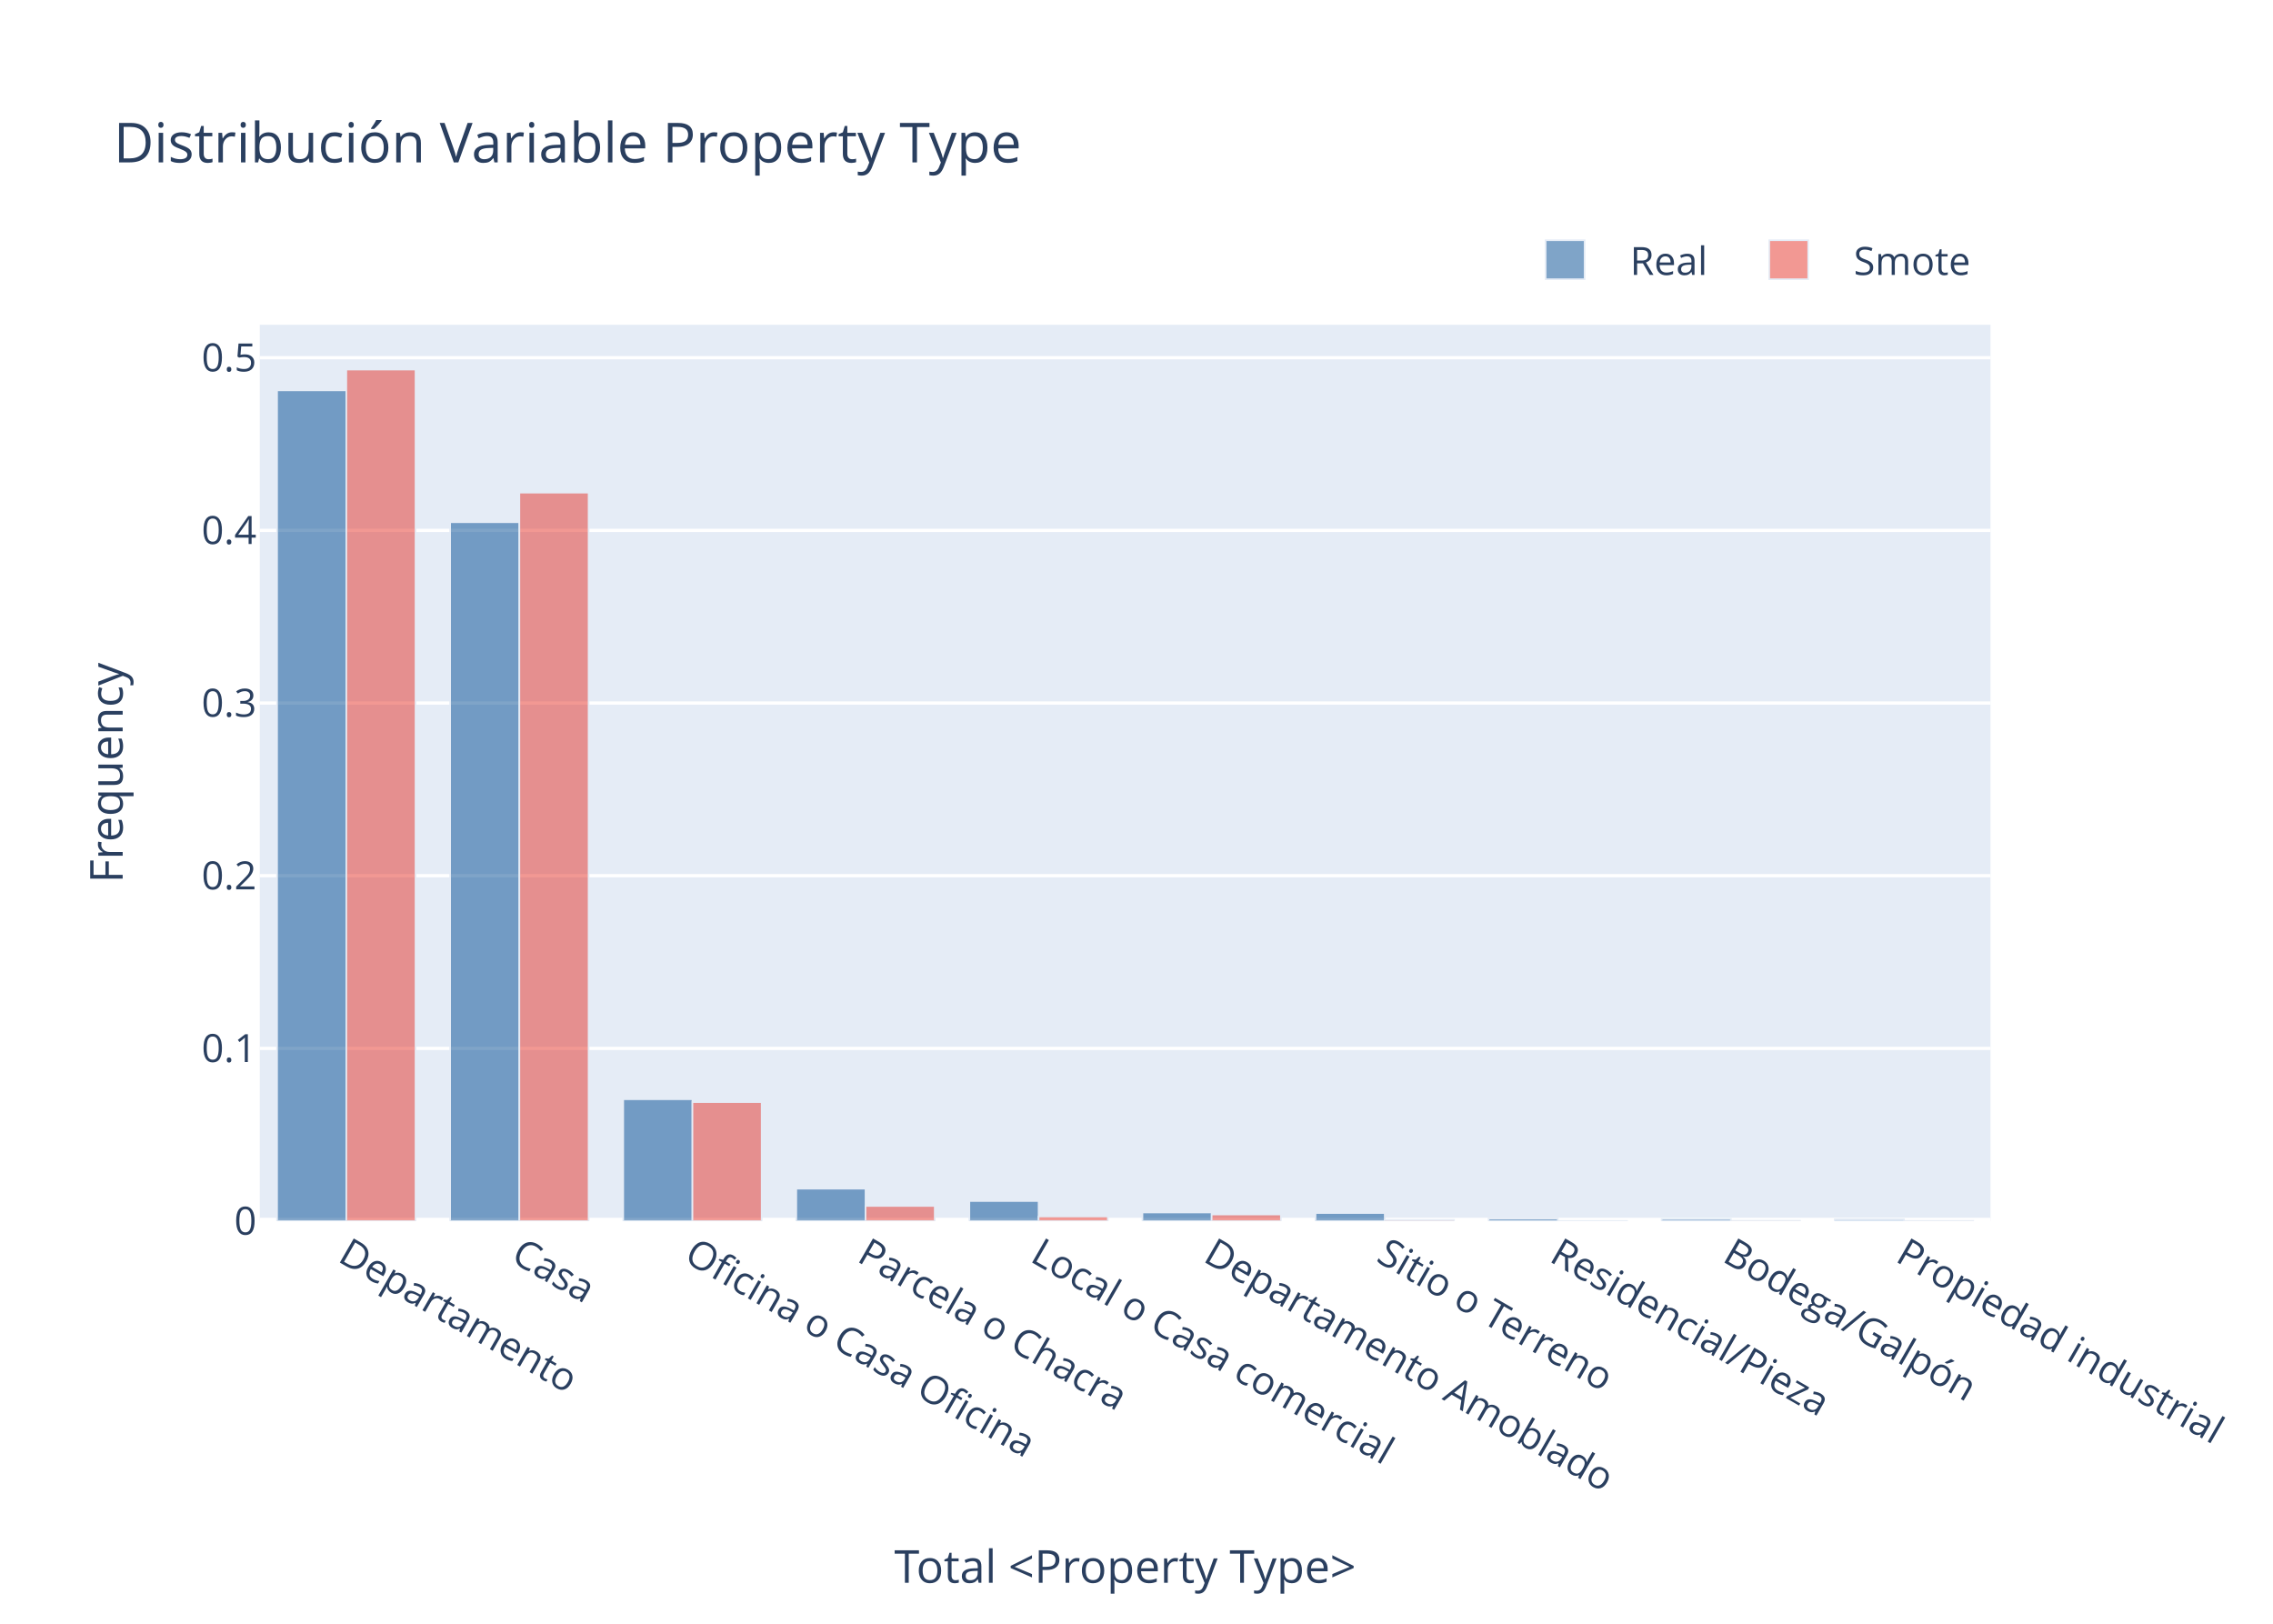
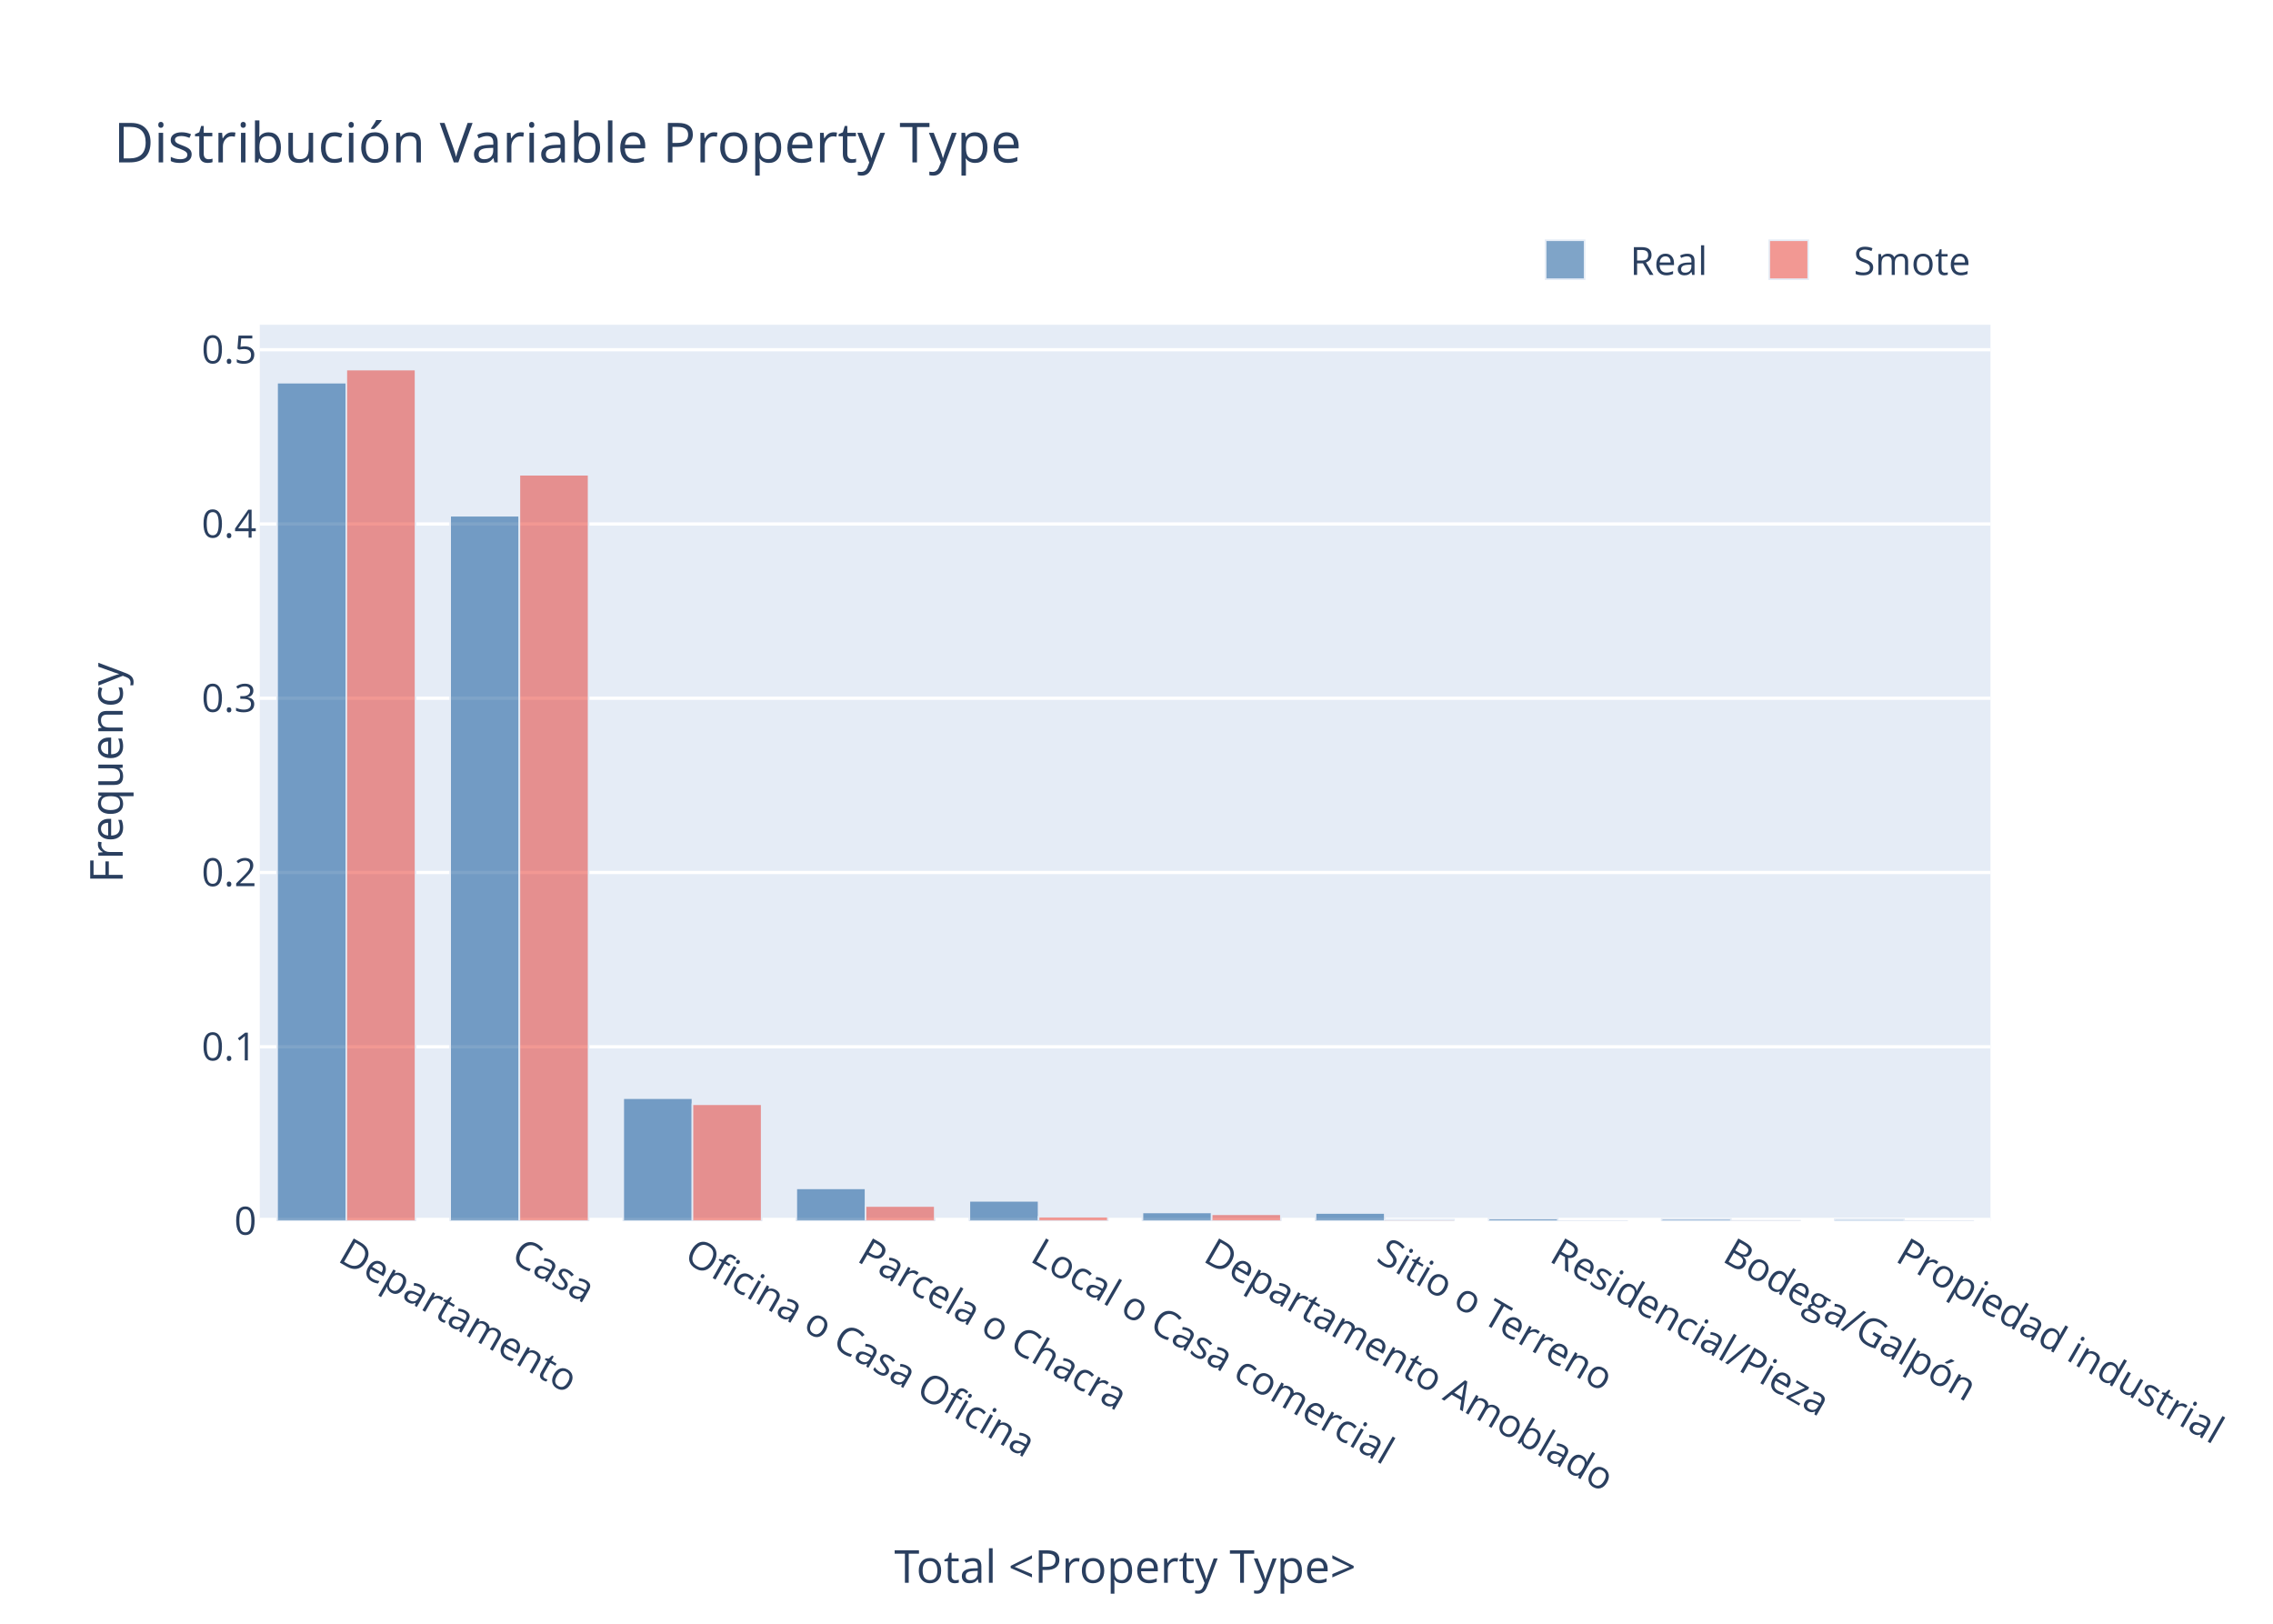
<svg xmlns="http://www.w3.org/2000/svg" class="main-svg" width="700" height="500" style="" viewBox="0 0 700 500">
  <rect x="0" y="0" width="700" height="500" style="fill: rgb(255, 255, 255); fill-opacity: 1;" />
-   <defs id="defs-465d5a">
+   <defs id="defs-2bd6b4">
    <g class="clips">
-       <clipPath id="clip465d5axyplot" class="plotclip">
+       <clipPath id="clip2bd6b4xyplot" class="plotclip">
        <rect width="533" height="276" />
      </clipPath>
-       <clipPath class="axesclip" id="clip465d5ax">
+       <clipPath class="axesclip" id="clip2bd6b4x">
        <rect x="80" y="0" width="533" height="500" />
      </clipPath>
-       <clipPath class="axesclip" id="clip465d5ay">
+       <clipPath class="axesclip" id="clip2bd6b4y">
        <rect x="0" y="100" width="700" height="276" />
      </clipPath>
-       <clipPath class="axesclip" id="clip465d5axy">
+       <clipPath class="axesclip" id="clip2bd6b4xy">
        <rect x="80" y="100" width="533" height="276" />
      </clipPath>
    </g>
    <g class="gradients" />
    <g class="patterns" />
  </defs>
  <g class="bglayer">
    <rect class="bg" x="80" y="100" width="533" height="276" style="fill: rgb(229, 236, 246); fill-opacity: 1; stroke-width: 0;" />
  </g>
  <g class="layer-below">
    <g class="imagelayer" />
    <g class="shapelayer" />
  </g>
  <g class="cartesianlayer">
    <g class="subplot xy">
      <g class="layer-subplot">
        <g class="shapelayer" />
        <g class="imagelayer" />
      </g>
      <g class="minor-gridlayer">
        <g class="x" />
        <g class="y" />
      </g>
      <g class="gridlayer">
        <g class="x" />
        <g class="y">
-           <path class="ygrid crisp" transform="translate(0,322.83)" d="M80,0h533" style="stroke: rgb(255, 255, 255); stroke-opacity: 1; stroke-width: 1px;" />
-           <path class="ygrid crisp" transform="translate(0,269.66)" d="M80,0h533" style="stroke: rgb(255, 255, 255); stroke-opacity: 1; stroke-width: 1px;" />
-           <path class="ygrid crisp" transform="translate(0,216.49)" d="M80,0h533" style="stroke: rgb(255, 255, 255); stroke-opacity: 1; stroke-width: 1px;" />
-           <path class="ygrid crisp" transform="translate(0,163.32)" d="M80,0h533" style="stroke: rgb(255, 255, 255); stroke-opacity: 1; stroke-width: 1px;" />
-           <path class="ygrid crisp" transform="translate(0,110.15)" d="M80,0h533" style="stroke: rgb(255, 255, 255); stroke-opacity: 1; stroke-width: 1px;" />
+           <path class="ygrid crisp" transform="translate(0,322.34)" d="M80,0h533" style="stroke: rgb(255, 255, 255); stroke-opacity: 1; stroke-width: 1px;" />
+           <path class="ygrid crisp" transform="translate(0,268.67)" d="M80,0h533" style="stroke: rgb(255, 255, 255); stroke-opacity: 1; stroke-width: 1px;" />
+           <path class="ygrid crisp" transform="translate(0,215.01)" d="M80,0h533" style="stroke: rgb(255, 255, 255); stroke-opacity: 1; stroke-width: 1px;" />
+           <path class="ygrid crisp" transform="translate(0,161.35)" d="M80,0h533" style="stroke: rgb(255, 255, 255); stroke-opacity: 1; stroke-width: 1px;" />
+           <path class="ygrid crisp" transform="translate(0,107.69)" d="M80,0h533" style="stroke: rgb(255, 255, 255); stroke-opacity: 1; stroke-width: 1px;" />
        </g>
      </g>
      <g class="zerolinelayer">
        <path class="yzl zl crisp" transform="translate(0,376)" d="M80,0h533" style="stroke: rgb(255, 255, 255); stroke-opacity: 1; stroke-width: 2px;" />
      </g>
      <path class="xlines-below" />
      <path class="ylines-below" />
      <g class="overlines-below" />
      <g class="xaxislayer-below" />
      <g class="yaxislayer-below" />
      <g class="overaxes-below" />
-       <g class="plot" transform="translate(80,100)" clip-path="url(#clip465d5axyplot)">
+       <g class="plot" transform="translate(80,100)" clip-path="url(#clip2bd6b4xyplot)">
        <g class="barlayer mlayer">
          <g class="trace bars" style="opacity: 1;">
            <g class="points">
              <g class="point">
-                 <path d="M5.33,276V20.2H26.65V276Z" style="vector-effect: none; opacity: 1; stroke-width: 0.5px; fill: rgb(0, 75, 147); fill-opacity: 0.5; stroke: rgb(229, 236, 246); stroke-opacity: 1;" />
-               </g>
-               <g class="point">
-                 <path d="M58.63,276V60.8H79.95V276Z" style="vector-effect: none; opacity: 1; stroke-width: 0.5px; fill: rgb(0, 75, 147); fill-opacity: 0.5; stroke: rgb(229, 236, 246); stroke-opacity: 1;" />
-               </g>
-               <g class="point">
-                 <path d="M111.93,276V238.49H133.25V276Z" style="vector-effect: none; opacity: 1; stroke-width: 0.5px; fill: rgb(0, 75, 147); fill-opacity: 0.5; stroke: rgb(229, 236, 246); stroke-opacity: 1;" />
-               </g>
-               <g class="point">
-                 <path d="M165.23,276V266.03H186.55V276Z" style="vector-effect: none; opacity: 1; stroke-width: 0.5px; fill: rgb(0, 75, 147); fill-opacity: 0.5; stroke: rgb(229, 236, 246); stroke-opacity: 1;" />
-               </g>
-               <g class="point">
-                 <path d="M218.53,276V269.84H239.85V276Z" style="vector-effect: none; opacity: 1; stroke-width: 0.5px; fill: rgb(0, 75, 147); fill-opacity: 0.5; stroke: rgb(229, 236, 246); stroke-opacity: 1;" />
-               </g>
-               <g class="point">
-                 <path d="M271.83,276V273.37H293.15V276Z" style="vector-effect: none; opacity: 1; stroke-width: 0.5px; fill: rgb(0, 75, 147); fill-opacity: 0.5; stroke: rgb(229, 236, 246); stroke-opacity: 1;" />
-               </g>
-               <g class="point">
-                 <path d="M325.13,276V273.54H346.45V276Z" style="vector-effect: none; opacity: 1; stroke-width: 0.5px; fill: rgb(0, 75, 147); fill-opacity: 0.5; stroke: rgb(229, 236, 246); stroke-opacity: 1;" />
-               </g>
-               <g class="point">
-                 <path d="M378.43,276V275.23H399.75V276Z" style="vector-effect: none; opacity: 1; stroke-width: 0.5px; fill: rgb(0, 75, 147); fill-opacity: 0.5; stroke: rgb(229, 236, 246); stroke-opacity: 1;" />
-               </g>
-               <g class="point">
-                 <path d="M431.73,276V275.35H453.05V276Z" style="vector-effect: none; opacity: 1; stroke-width: 0.5px; fill: rgb(0, 75, 147); fill-opacity: 0.5; stroke: rgb(229, 236, 246); stroke-opacity: 1;" />
-               </g>
-               <g class="point">
-                 <path d="M485.03,276V275.47H506.35V276Z" style="vector-effect: none; opacity: 1; stroke-width: 0.5px; fill: rgb(0, 75, 147); fill-opacity: 0.5; stroke: rgb(229, 236, 246); stroke-opacity: 1;" />
+                 <path d="M5.33,276V17.83H26.65V276Z" style="vector-effect: none; opacity: 1; stroke-width: 0.5px; fill: rgb(0, 75, 147); fill-opacity: 0.5; stroke: rgb(229, 236, 246); stroke-opacity: 1;" />
+               </g>
+               <g class="point">
+                 <path d="M58.63,276V58.8H79.95V276Z" style="vector-effect: none; opacity: 1; stroke-width: 0.5px; fill: rgb(0, 75, 147); fill-opacity: 0.5; stroke: rgb(229, 236, 246); stroke-opacity: 1;" />
+               </g>
+               <g class="point">
+                 <path d="M111.93,276V238.15H133.25V276Z" style="vector-effect: none; opacity: 1; stroke-width: 0.5px; fill: rgb(0, 75, 147); fill-opacity: 0.5; stroke: rgb(229, 236, 246); stroke-opacity: 1;" />
+               </g>
+               <g class="point">
+                 <path d="M165.23,276V265.93H186.55V276Z" style="vector-effect: none; opacity: 1; stroke-width: 0.5px; fill: rgb(0, 75, 147); fill-opacity: 0.5; stroke: rgb(229, 236, 246); stroke-opacity: 1;" />
+               </g>
+               <g class="point">
+                 <path d="M218.53,276V269.78H239.85V276Z" style="vector-effect: none; opacity: 1; stroke-width: 0.5px; fill: rgb(0, 75, 147); fill-opacity: 0.5; stroke: rgb(229, 236, 246); stroke-opacity: 1;" />
+               </g>
+               <g class="point">
+                 <path d="M271.83,276V273.34H293.15V276Z" style="vector-effect: none; opacity: 1; stroke-width: 0.5px; fill: rgb(0, 75, 147); fill-opacity: 0.5; stroke: rgb(229, 236, 246); stroke-opacity: 1;" />
+               </g>
+               <g class="point">
+                 <path d="M325.13,276V273.51H346.45V276Z" style="vector-effect: none; opacity: 1; stroke-width: 0.5px; fill: rgb(0, 75, 147); fill-opacity: 0.5; stroke: rgb(229, 236, 246); stroke-opacity: 1;" />
+               </g>
+               <g class="point">
+                 <path d="M378.43,276V275.22H399.75V276Z" style="vector-effect: none; opacity: 1; stroke-width: 0.5px; fill: rgb(0, 75, 147); fill-opacity: 0.5; stroke: rgb(229, 236, 246); stroke-opacity: 1;" />
+               </g>
+               <g class="point">
+                 <path d="M431.73,276V275.34H453.05V276Z" style="vector-effect: none; opacity: 1; stroke-width: 0.5px; fill: rgb(0, 75, 147); fill-opacity: 0.5; stroke: rgb(229, 236, 246); stroke-opacity: 1;" />
+               </g>
+               <g class="point">
+                 <path d="M485.03,276V275.46H506.35V276Z" style="vector-effect: none; opacity: 1; stroke-width: 0.5px; fill: rgb(0, 75, 147); fill-opacity: 0.5; stroke: rgb(229, 236, 246); stroke-opacity: 1;" />
              </g>
            </g>
          </g>
          <g class="trace bars" style="opacity: 1;">
            <g class="points">
              <g class="point">
-                 <path d="M453.05,276V275.92H474.37V276Z" style="vector-effect: none; opacity: 1; stroke-width: 0.5px; fill: rgb(230, 51, 41); fill-opacity: 0.5; stroke: rgb(229, 236, 246); stroke-opacity: 1;" />
-               </g>
-               <g class="point">
-                 <path d="M79.95,276V51.7H101.27V276Z" style="vector-effect: none; opacity: 1; stroke-width: 0.5px; fill: rgb(230, 51, 41); fill-opacity: 0.5; stroke: rgb(229, 236, 246); stroke-opacity: 1;" />
+                 <path d="M453.05,276V275.9H474.37V276Z" style="vector-effect: none; opacity: 1; stroke-width: 0.5px; fill: rgb(230, 51, 41); fill-opacity: 0.5; stroke: rgb(229, 236, 246); stroke-opacity: 1;" />
+               </g>
+               <g class="point">
+                 <path d="M79.95,276V46.19H101.27V276Z" style="vector-effect: none; opacity: 1; stroke-width: 0.5px; fill: rgb(230, 51, 41); fill-opacity: 0.5; stroke: rgb(229, 236, 246); stroke-opacity: 1;" />
              </g>
              <g class="point">
                <path d="M26.65,276V13.8H47.97V276Z" style="vector-effect: none; opacity: 1; stroke-width: 0.5px; fill: rgb(230, 51, 41); fill-opacity: 0.5; stroke: rgb(229, 236, 246); stroke-opacity: 1;" />
              </g>
              <g class="point">
-                 <path d="M293.15,276V273.97H314.47V276Z" style="vector-effect: none; opacity: 1; stroke-width: 0.5px; fill: rgb(230, 51, 41); fill-opacity: 0.5; stroke: rgb(229, 236, 246); stroke-opacity: 1;" />
-               </g>
-               <g class="point">
-                 <path d="M239.85,276V274.59H261.17V276Z" style="vector-effect: none; opacity: 1; stroke-width: 0.5px; fill: rgb(230, 51, 41); fill-opacity: 0.5; stroke: rgb(229, 236, 246); stroke-opacity: 1;" />
-               </g>
-               <g class="point">
-                 <path d="M133.25,276V239.37H154.57V276Z" style="vector-effect: none; opacity: 1; stroke-width: 0.5px; fill: rgb(230, 51, 41); fill-opacity: 0.5; stroke: rgb(229, 236, 246); stroke-opacity: 1;" />
-               </g>
-               <g class="point">
-                 <path d="M186.55,276V271.35H207.87V276Z" style="vector-effect: none; opacity: 1; stroke-width: 0.5px; fill: rgb(230, 51, 41); fill-opacity: 0.5; stroke: rgb(229, 236, 246); stroke-opacity: 1;" />
-               </g>
-               <g class="point">
-                 <path d="M506.35,276V275.96H527.67V276Z" style="vector-effect: none; opacity: 1; stroke-width: 0.5px; fill: rgb(230, 51, 41); fill-opacity: 0.5; stroke: rgb(229, 236, 246); stroke-opacity: 1;" />
+                 <path d="M293.15,276V273.9H314.47V276Z" style="vector-effect: none; opacity: 1; stroke-width: 0.5px; fill: rgb(230, 51, 41); fill-opacity: 0.5; stroke: rgb(229, 236, 246); stroke-opacity: 1;" />
+               </g>
+               <g class="point">
+                 <path d="M239.85,276V274.66H261.17V276Z" style="vector-effect: none; opacity: 1; stroke-width: 0.5px; fill: rgb(230, 51, 41); fill-opacity: 0.5; stroke: rgb(229, 236, 246); stroke-opacity: 1;" />
+               </g>
+               <g class="point">
+                 <path d="M133.25,276V240.03H154.57V276Z" style="vector-effect: none; opacity: 1; stroke-width: 0.5px; fill: rgb(230, 51, 41); fill-opacity: 0.5; stroke: rgb(229, 236, 246); stroke-opacity: 1;" />
+               </g>
+               <g class="point">
+                 <path d="M186.55,276V271.37H207.87V276Z" style="vector-effect: none; opacity: 1; stroke-width: 0.5px; fill: rgb(230, 51, 41); fill-opacity: 0.5; stroke: rgb(229, 236, 246); stroke-opacity: 1;" />
+               </g>
+               <g class="point">
+                 <path d="M506.35,276V275.98H527.67V276Z" style="vector-effect: none; opacity: 1; stroke-width: 0.5px; fill: rgb(230, 51, 41); fill-opacity: 0.5; stroke: rgb(229, 236, 246); stroke-opacity: 1;" />
              </g>
              <g class="point">
                <path d="M399.75,276V275.98H421.07V276Z" style="vector-effect: none; opacity: 1; stroke-width: 0.5px; fill: rgb(230, 51, 41); fill-opacity: 0.5; stroke: rgb(229, 236, 246); stroke-opacity: 1;" />
              </g>
              <g class="point">
-                 <path d="M346.45,276V275.65H367.77V276Z" style="vector-effect: none; opacity: 1; stroke-width: 0.5px; fill: rgb(230, 51, 41); fill-opacity: 0.5; stroke: rgb(229, 236, 246); stroke-opacity: 1;" />
+                 <path d="M346.45,276V275.57H367.77V276Z" style="vector-effect: none; opacity: 1; stroke-width: 0.5px; fill: rgb(230, 51, 41); fill-opacity: 0.5; stroke: rgb(229, 236, 246); stroke-opacity: 1;" />
              </g>
            </g>
          </g>
        </g>
      </g>
      <g class="overplot" />
      <path class="xlines-above crisp" d="M0,0" style="fill: none;" />
      <path class="ylines-above crisp" d="M0,0" style="fill: none;" />
      <g class="overlines-above" />
      <g class="xaxislayer-above">
        <g class="xtick">
          <text text-anchor="start" x="0" y="389" transform="translate(106.65,0) rotate(30,0,383)" style="font-family: 'Open Sans', verdana, arial, sans-serif; font-size: 12px; fill: rgb(42, 63, 95); fill-opacity: 1; white-space: pre; opacity: 1;">Departamento</text>
        </g>
        <g class="xtick">
          <text text-anchor="start" x="0" y="389" transform="translate(159.95,0) rotate(30,0,383)" style="font-family: 'Open Sans', verdana, arial, sans-serif; font-size: 12px; fill: rgb(42, 63, 95); fill-opacity: 1; white-space: pre; opacity: 1;">Casa</text>
        </g>
        <g class="xtick">
          <text text-anchor="start" x="0" y="389" transform="translate(213.25,0) rotate(30,0,383)" style="font-family: 'Open Sans', verdana, arial, sans-serif; font-size: 12px; fill: rgb(42, 63, 95); fill-opacity: 1; white-space: pre; opacity: 1;">Oficina o Casa Oficina</text>
        </g>
        <g class="xtick">
          <text text-anchor="start" x="0" y="389" transform="translate(266.55,0) rotate(30,0,383)" style="font-family: 'Open Sans', verdana, arial, sans-serif; font-size: 12px; fill: rgb(42, 63, 95); fill-opacity: 1; white-space: pre; opacity: 1;">Parcela o Chacra</text>
        </g>
        <g class="xtick">
          <text text-anchor="start" x="0" y="389" transform="translate(319.85,0) rotate(30,0,383)" style="font-family: 'Open Sans', verdana, arial, sans-serif; font-size: 12px; fill: rgb(42, 63, 95); fill-opacity: 1; white-space: pre; opacity: 1;">Local o Casa comercial</text>
        </g>
        <g class="xtick">
          <text text-anchor="start" x="0" y="389" transform="translate(373.15,0) rotate(30,0,383)" style="font-family: 'Open Sans', verdana, arial, sans-serif; font-size: 12px; fill: rgb(42, 63, 95); fill-opacity: 1; white-space: pre; opacity: 1;">Departamento Amoblado</text>
        </g>
        <g class="xtick">
          <text text-anchor="start" x="0" y="389" transform="translate(426.45,0) rotate(30,0,383)" style="font-family: 'Open Sans', verdana, arial, sans-serif; font-size: 12px; fill: rgb(42, 63, 95); fill-opacity: 1; white-space: pre; opacity: 1;">Sitio o Terreno</text>
        </g>
        <g class="xtick">
          <text text-anchor="start" x="0" y="389" transform="translate(479.75,0) rotate(30,0,383)" style="font-family: 'Open Sans', verdana, arial, sans-serif; font-size: 12px; fill: rgb(42, 63, 95); fill-opacity: 1; white-space: pre; opacity: 1;">Residencial/Pieza</text>
        </g>
        <g class="xtick">
          <text text-anchor="start" x="0" y="389" transform="translate(533.05,0) rotate(30,0,383)" style="font-family: 'Open Sans', verdana, arial, sans-serif; font-size: 12px; fill: rgb(42, 63, 95); fill-opacity: 1; white-space: pre; opacity: 1;">Bodega/Galpón</text>
        </g>
        <g class="xtick">
          <text text-anchor="start" x="0" y="389" transform="translate(586.35,0) rotate(30,0,383)" style="font-family: 'Open Sans', verdana, arial, sans-serif; font-size: 12px; fill: rgb(42, 63, 95); fill-opacity: 1; white-space: pre; opacity: 1;">Propiedad industrial</text>
        </g>
      </g>
      <g class="yaxislayer-above">
        <g class="ytick">
          <text text-anchor="end" x="79" y="4.2" transform="translate(0,376)" style="font-family: 'Open Sans', verdana, arial, sans-serif; font-size: 12px; fill: rgb(42, 63, 95); fill-opacity: 1; white-space: pre; opacity: 1;">0</text>
        </g>
        <g class="ytick">
-           <text text-anchor="end" x="79" y="4.2" style="font-family: 'Open Sans', verdana, arial, sans-serif; font-size: 12px; fill: rgb(42, 63, 95); fill-opacity: 1; white-space: pre; opacity: 1;" transform="translate(0,322.83)">0.1</text>
-         </g>
-         <g class="ytick">
-           <text text-anchor="end" x="79" y="4.2" style="font-family: 'Open Sans', verdana, arial, sans-serif; font-size: 12px; fill: rgb(42, 63, 95); fill-opacity: 1; white-space: pre; opacity: 1;" transform="translate(0,269.66)">0.2</text>
-         </g>
-         <g class="ytick">
-           <text text-anchor="end" x="79" y="4.2" style="font-family: 'Open Sans', verdana, arial, sans-serif; font-size: 12px; fill: rgb(42, 63, 95); fill-opacity: 1; white-space: pre; opacity: 1;" transform="translate(0,216.49)">0.3</text>
-         </g>
-         <g class="ytick">
-           <text text-anchor="end" x="79" y="4.2" style="font-family: 'Open Sans', verdana, arial, sans-serif; font-size: 12px; fill: rgb(42, 63, 95); fill-opacity: 1; white-space: pre; opacity: 1;" transform="translate(0,163.32)">0.4</text>
-         </g>
-         <g class="ytick">
-           <text text-anchor="end" x="79" y="4.2" style="font-family: 'Open Sans', verdana, arial, sans-serif; font-size: 12px; fill: rgb(42, 63, 95); fill-opacity: 1; white-space: pre; opacity: 1;" transform="translate(0,110.15)">0.5</text>
+           <text text-anchor="end" x="79" y="4.2" style="font-family: 'Open Sans', verdana, arial, sans-serif; font-size: 12px; fill: rgb(42, 63, 95); fill-opacity: 1; white-space: pre; opacity: 1;" transform="translate(0,322.34)">0.1</text>
+         </g>
+         <g class="ytick">
+           <text text-anchor="end" x="79" y="4.2" style="font-family: 'Open Sans', verdana, arial, sans-serif; font-size: 12px; fill: rgb(42, 63, 95); fill-opacity: 1; white-space: pre; opacity: 1;" transform="translate(0,268.67)">0.2</text>
+         </g>
+         <g class="ytick">
+           <text text-anchor="end" x="79" y="4.2" style="font-family: 'Open Sans', verdana, arial, sans-serif; font-size: 12px; fill: rgb(42, 63, 95); fill-opacity: 1; white-space: pre; opacity: 1;" transform="translate(0,215.01)">0.3</text>
+         </g>
+         <g class="ytick">
+           <text text-anchor="end" x="79" y="4.2" style="font-family: 'Open Sans', verdana, arial, sans-serif; font-size: 12px; fill: rgb(42, 63, 95); fill-opacity: 1; white-space: pre; opacity: 1;" transform="translate(0,161.35)">0.4</text>
+         </g>
+         <g class="ytick">
+           <text text-anchor="end" x="79" y="4.2" style="font-family: 'Open Sans', verdana, arial, sans-serif; font-size: 12px; fill: rgb(42, 63, 95); fill-opacity: 1; white-space: pre; opacity: 1;" transform="translate(0,107.69)">0.5</text>
        </g>
      </g>
      <g class="overaxes-above" />
    </g>
  </g>
  <g class="polarlayer" />
  <g class="smithlayer" />
  <g class="ternarylayer" />
  <g class="geolayer" />
  <g class="funnelarealayer" />
  <g class="pielayer" />
  <g class="iciclelayer" />
  <g class="treemaplayer" />
  <g class="sunburstlayer" />
  <g class="glimages" />
-   <defs id="topdefs-465d5a">
+   <defs id="topdefs-2bd6b4">
    <g class="clips" />
-     <clipPath id="legend465d5a">
+     <clipPath id="legend2bd6b4">
      <rect width="151" height="29" x="0" y="0" />
    </clipPath>
  </defs>
  <g class="layer-above">
    <g class="imagelayer" />
    <g class="shapelayer" />
  </g>
  <g class="infolayer">
    <g class="legend" pointer-events="all" transform="translate(462,65.48)">
      <rect class="bg" shape-rendering="crispEdges" width="151" height="29" x="0" y="0" style="stroke: rgb(68, 68, 68); stroke-opacity: 1; fill: rgb(255, 255, 255); fill-opacity: 1; stroke-width: 0px;" />
-       <g class="scrollbox" transform="" clip-path="url(#legend465d5a)">
+       <g class="scrollbox" transform="" clip-path="url(#legend2bd6b4)">
        <g class="groups">
          <g class="traces" transform="translate(0,14.5)" style="opacity: 1;">
            <text class="legendtext" text-anchor="start" x="40" y="4.68" style="font-family: 'Open Sans', verdana, arial, sans-serif; font-size: 12px; fill: rgb(42, 63, 95); fill-opacity: 1; white-space: pre;">Real</text>
            <g class="layers" style="opacity: 1;">
              <g class="legendfill" />
              <g class="legendlines" />
              <g class="legendsymbols">
                <g class="legendpoints">
                  <path class="legendundefined" d="M6,6H-6V-6H6Z" transform="translate(20,0)" style="stroke-width: 0.5px; fill: rgb(0, 75, 147); fill-opacity: 0.5; stroke: rgb(229, 236, 246); stroke-opacity: 1;" />
                </g>
              </g>
            </g>
            <rect class="legendtoggle" x="0" y="-9.5" width="66.359" height="19" style="fill: rgb(0, 0, 0); fill-opacity: 0;" />
          </g>
          <g class="traces" transform="translate(68.85938,14.5)" style="opacity: 1;">
            <text class="legendtext" text-anchor="start" x="40" y="4.68" style="font-family: 'Open Sans', verdana, arial, sans-serif; font-size: 12px; fill: rgb(42, 63, 95); fill-opacity: 1; white-space: pre;">Smote</text>
            <g class="layers" style="opacity: 1;">
              <g class="legendfill" />
              <g class="legendlines" />
              <g class="legendsymbols">
                <g class="legendpoints">
                  <path class="legendundefined" d="M6,6H-6V-6H6Z" transform="translate(20,0)" style="stroke-width: 0.5px; fill: rgb(230, 51, 41); fill-opacity: 0.5; stroke: rgb(229, 236, 246); stroke-opacity: 1;" />
                </g>
              </g>
            </g>
            <rect class="legendtoggle" x="0" y="-9.5" width="78.734" height="19" style="fill: rgb(0, 0, 0); fill-opacity: 0;" />
          </g>
        </g>
      </g>
      <rect class="scrollbar" rx="20" ry="3" width="0" height="0" x="0" y="0" style="fill: rgb(128, 139, 164); fill-opacity: 1;" />
    </g>
    <g class="g-gtitle">
      <text class="gtitle" x="35" y="50" text-anchor="start" dy="0em" style="font-family: 'Open Sans', verdana, arial, sans-serif; font-size: 17px; fill: rgb(42, 63, 95); opacity: 1; font-weight: normal; white-space: pre;">Distribución Variable Property Type</text>
    </g>
    <g class="g-xtitle">
      <text class="xtitle" x="346.5" y="487.39" text-anchor="middle" style="font-family: 'Open Sans', verdana, arial, sans-serif; font-size: 14px; fill: rgb(42, 63, 95); opacity: 1; font-weight: normal; white-space: pre;">Total &lt;Property Type&gt;</text>
    </g>
    <g class="g-ytitle">
      <text class="ytitle" transform="rotate(-90,37.77813,238)" x="37.778" y="238" text-anchor="middle" style="font-family: 'Open Sans', verdana, arial, sans-serif; font-size: 14px; fill: rgb(42, 63, 95); opacity: 1; font-weight: normal; white-space: pre;">Frequency</text>
    </g>
  </g>
</svg>
